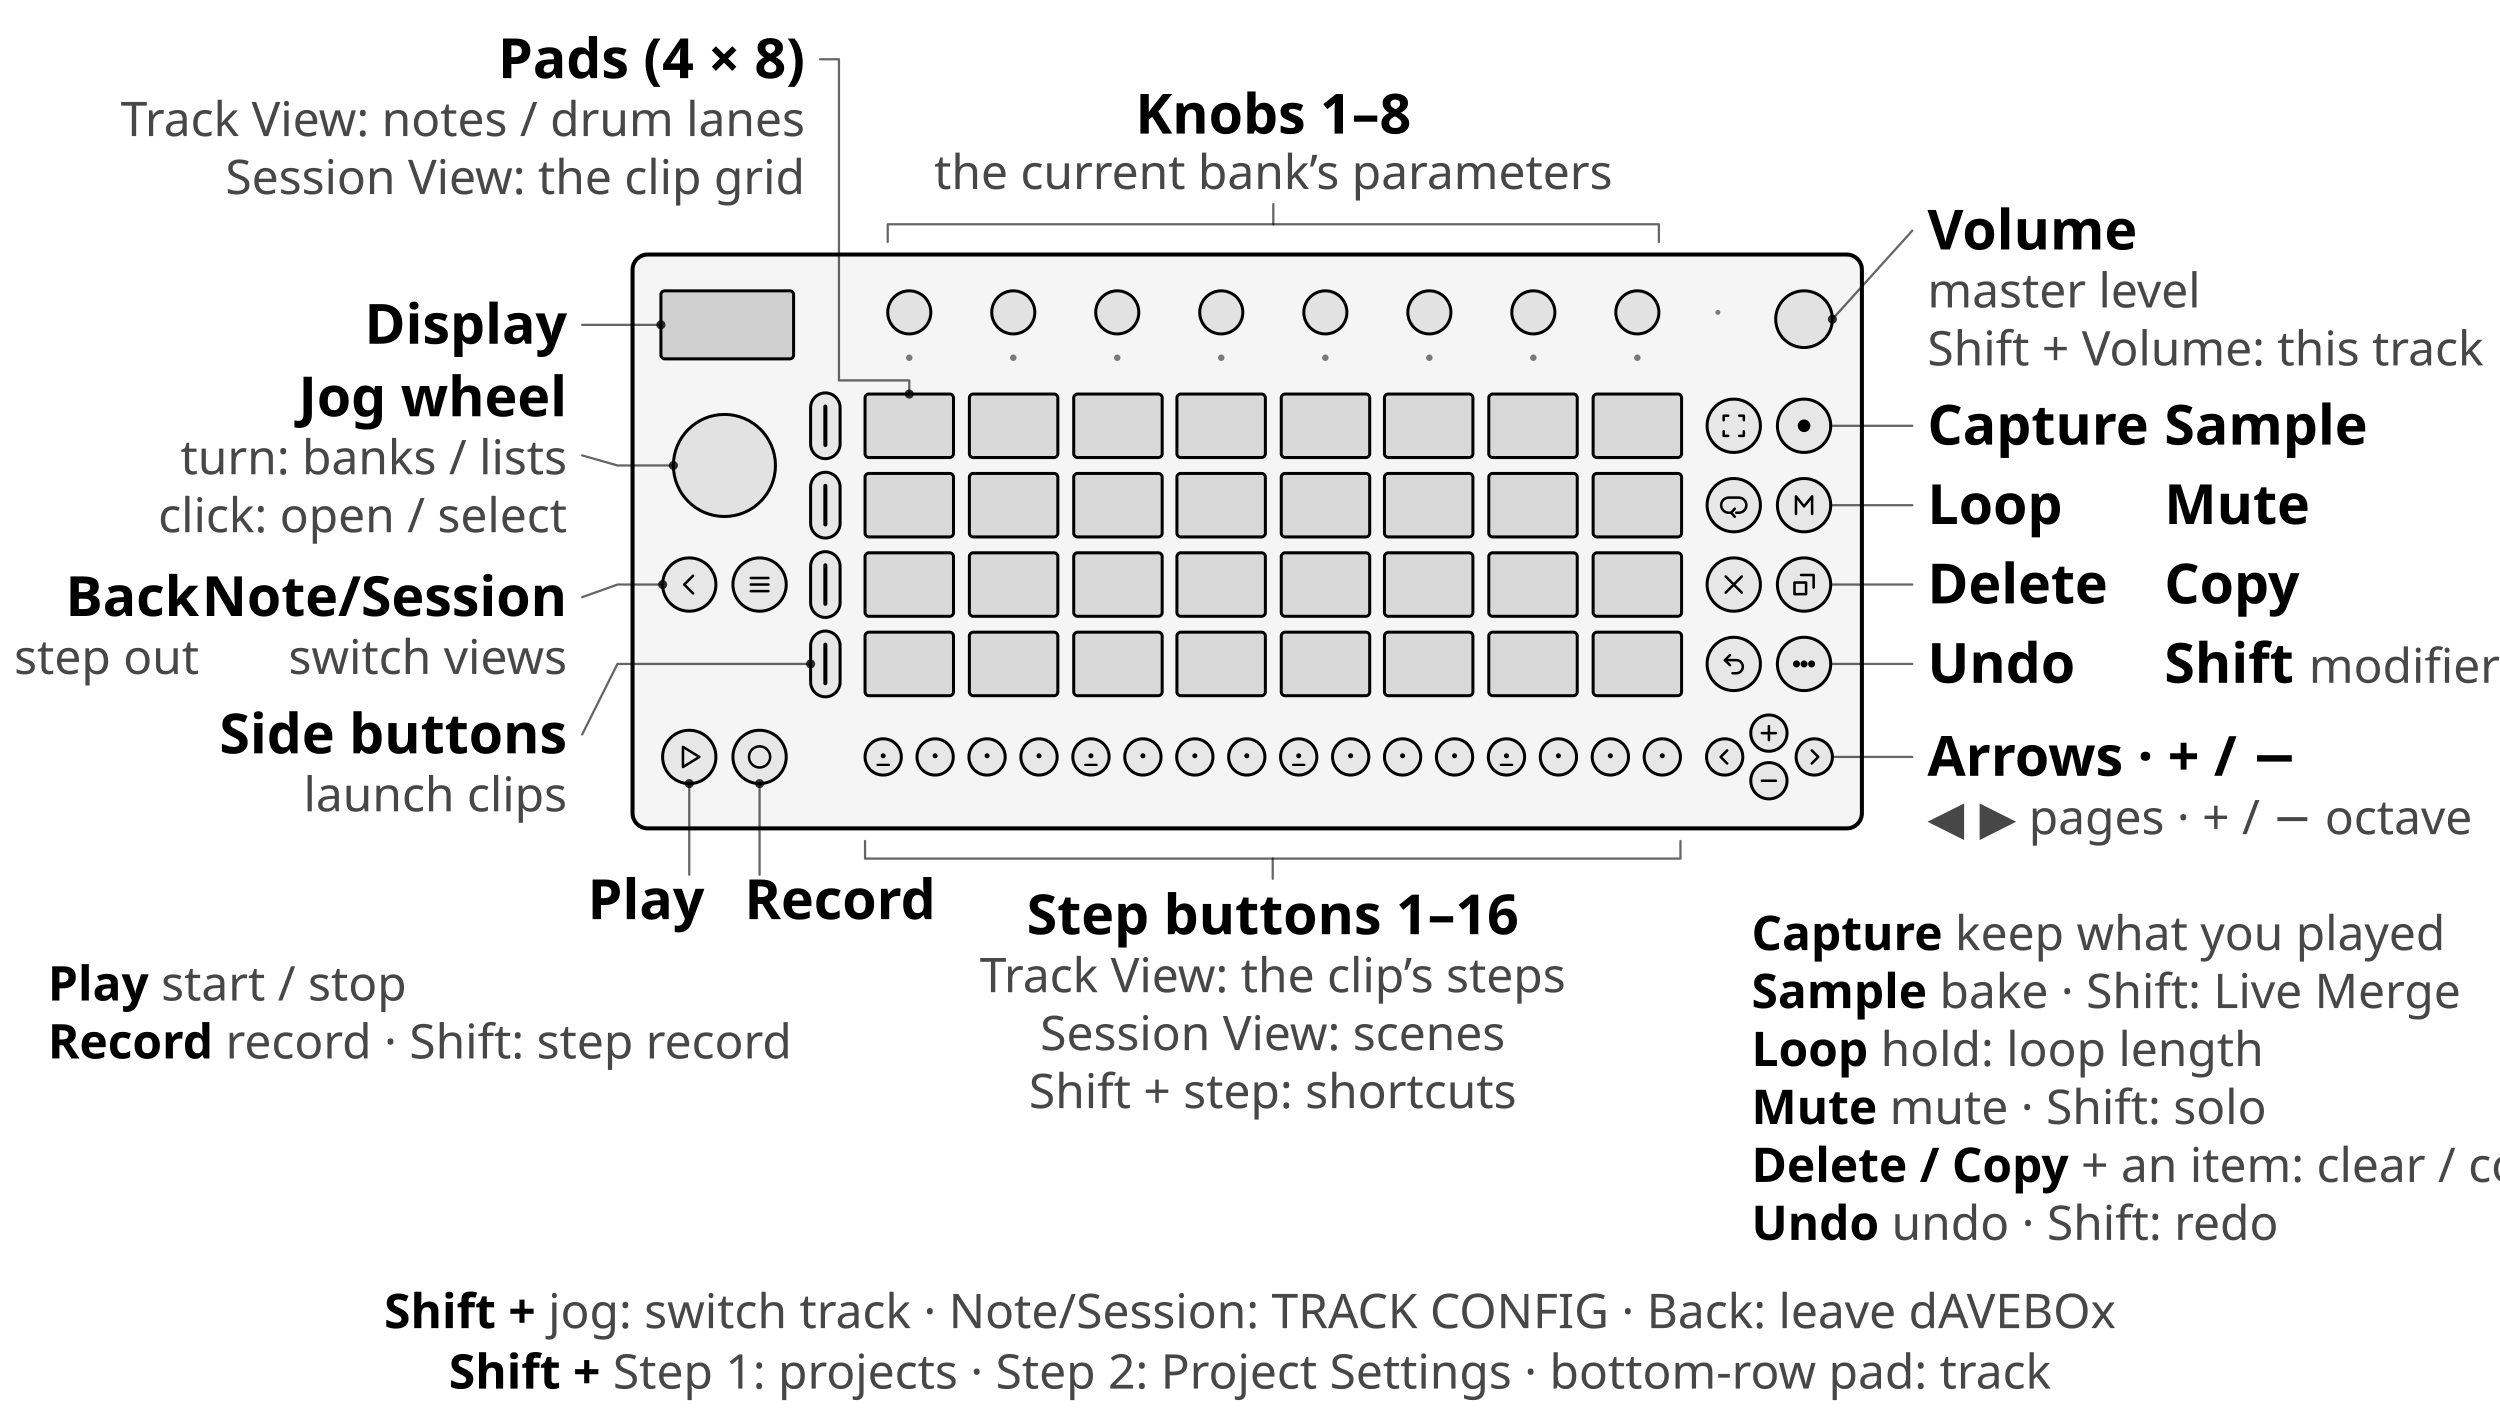
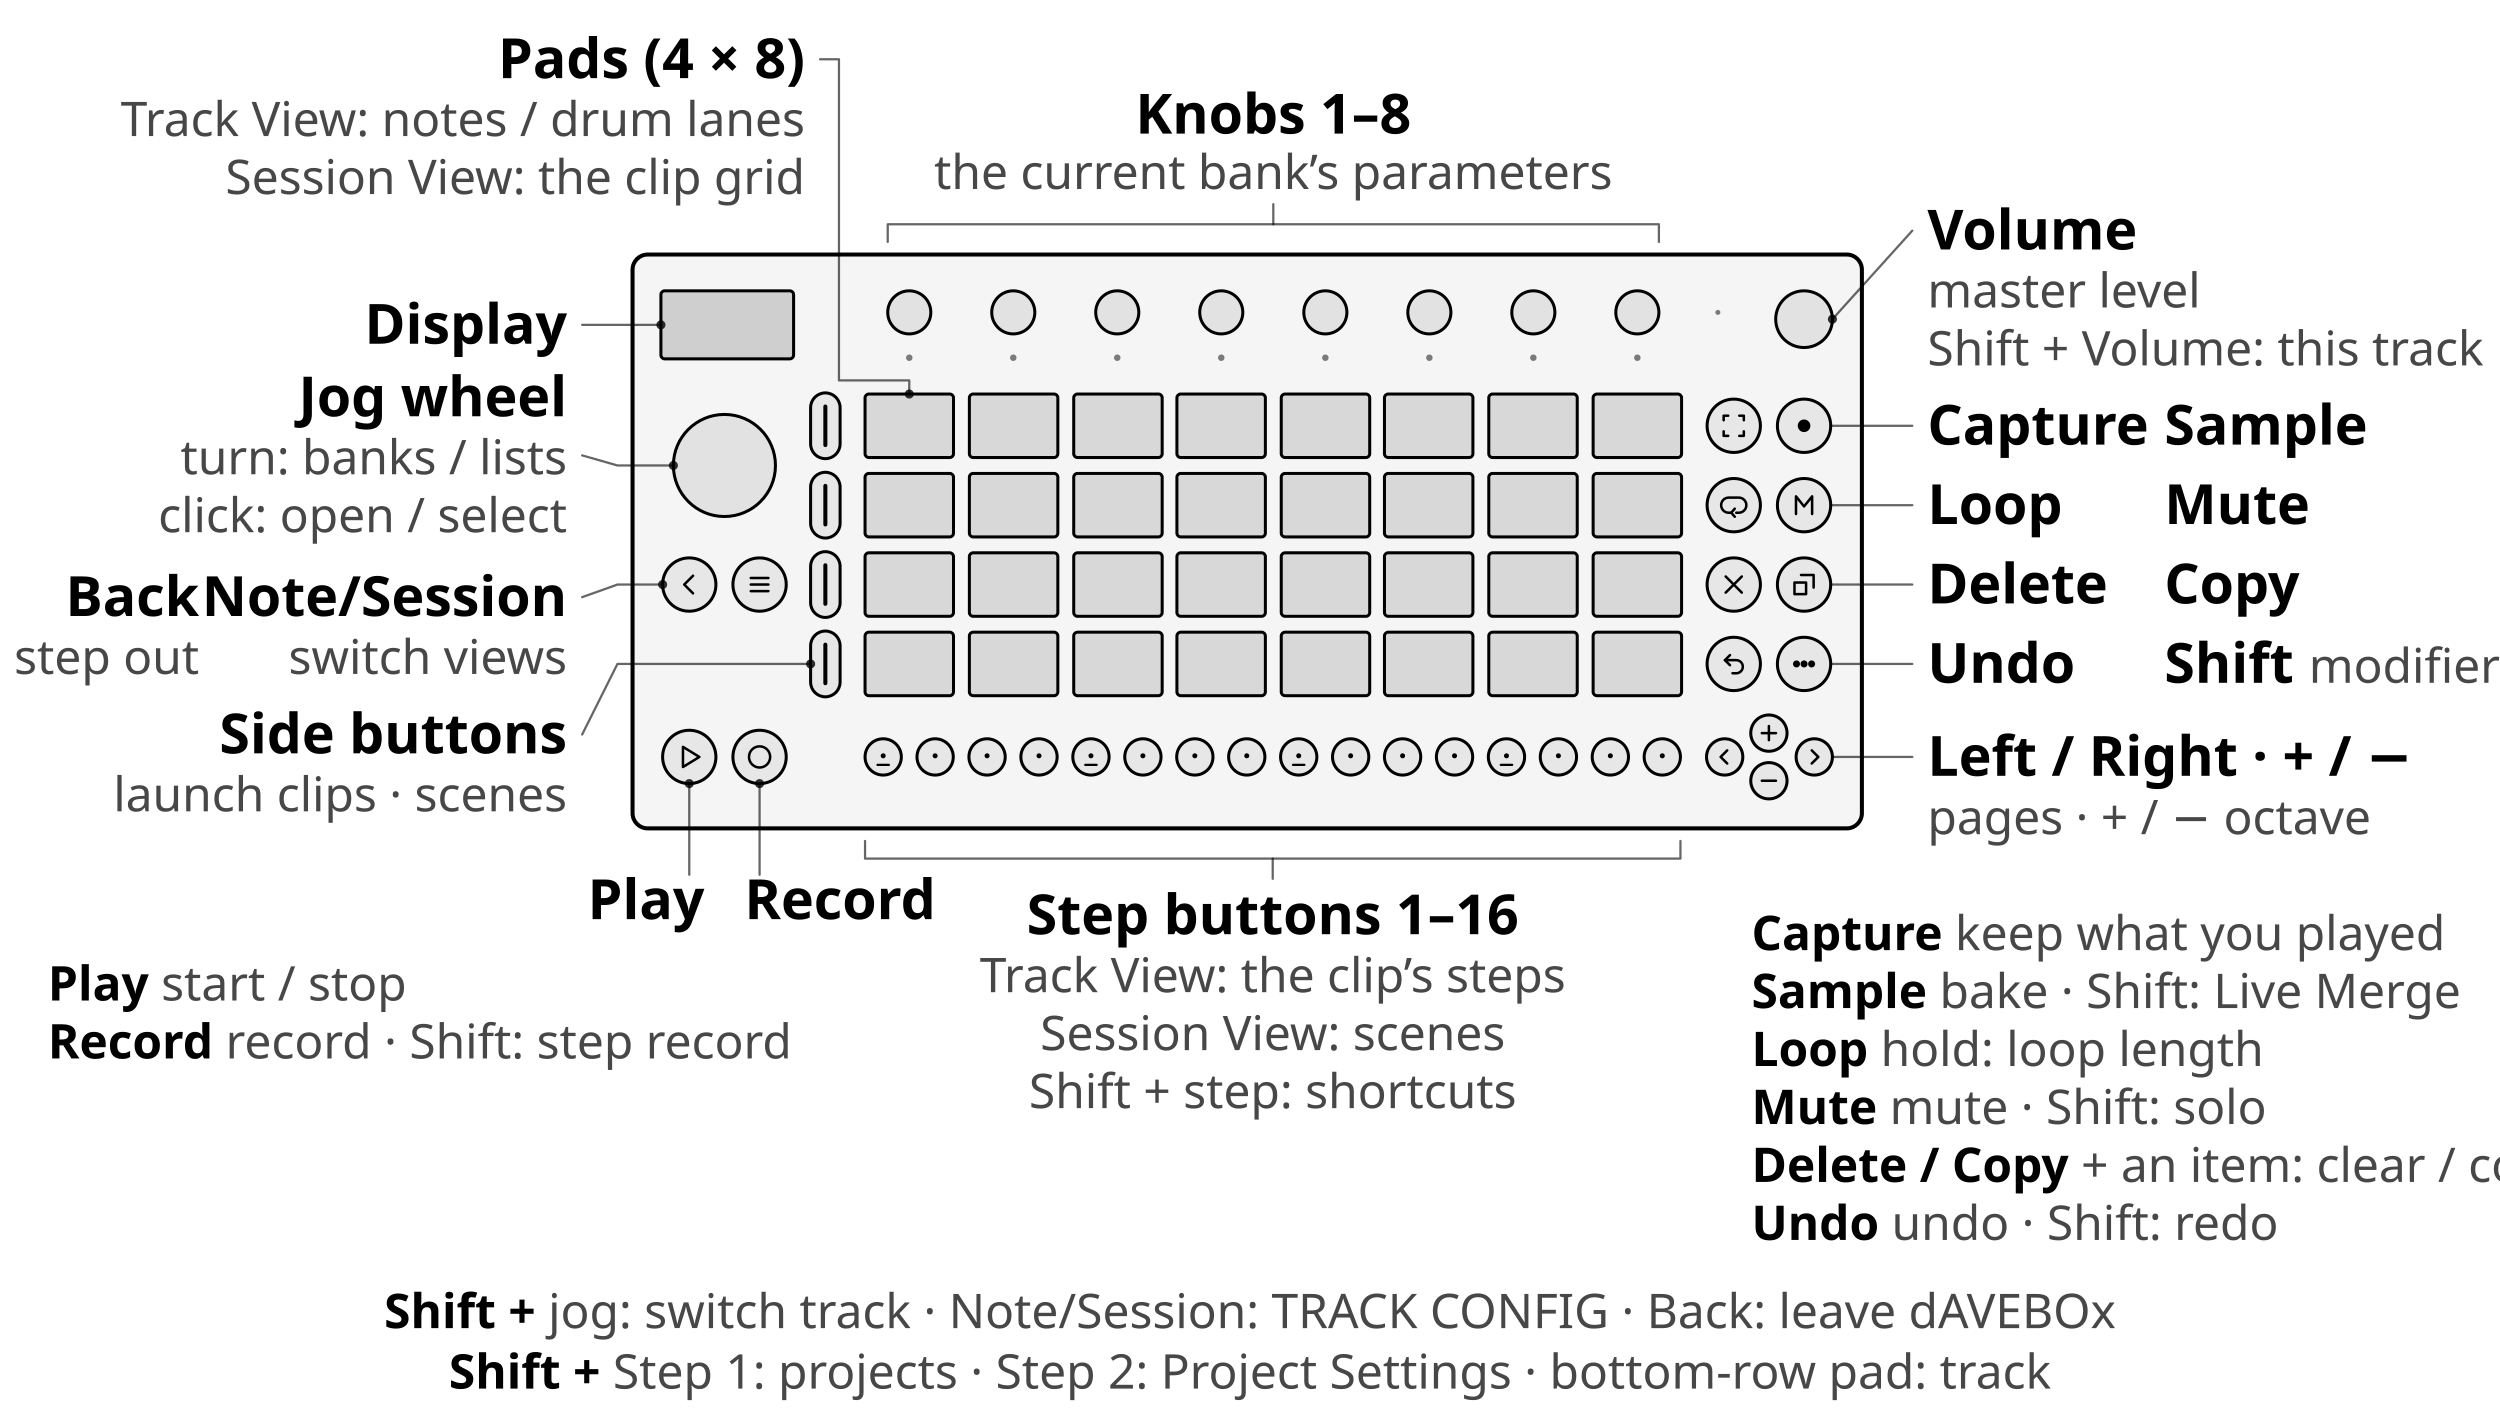
<svg xmlns="http://www.w3.org/2000/svg" viewBox="5 -5 992 560" font-family="'Source Sans 3', system-ui, sans-serif" fill="none" stroke="currentColor" stroke-linecap="round" stroke-linejoin="round">
  <g stroke-width="1.2">
    <rect x="256.0" y="96.0" width="487.8" height="227.7" rx="6" fill="currentColor" fill-opacity="0.04" stroke-width="1.6" />
    <rect x="267.25" y="110.4" width="52.65" height="27.0" rx="1.5" fill="currentColor" fill-opacity="0.16" />
    <circle cx="292.45" cy="179.7" r="20.25" fill="currentColor" fill-opacity="0.08" />
    <g fill="currentColor" fill-opacity="0.08">
      <circle cx="365.8" cy="118.95" r="8.55" />
      <circle cx="407.07" cy="118.95" r="8.55" />
      <circle cx="448.33" cy="118.95" r="8.55" />
      <circle cx="489.6" cy="118.95" r="8.55" />
      <circle cx="530.9" cy="118.95" r="8.55" />
      <circle cx="572.17" cy="118.95" r="8.55" />
      <circle cx="613.43" cy="118.95" r="8.55" />
      <circle cx="654.7" cy="118.95" r="8.55" />
    </g>
    <g fill="currentColor" stroke="none" fill-opacity="0.5">
      <circle cx="365.8" cy="136.95" r="1.3" />
      <circle cx="407.07" cy="136.95" r="1.3" />
      <circle cx="448.33" cy="136.95" r="1.3" />
      <circle cx="489.6" cy="136.95" r="1.3" />
      <circle cx="530.9" cy="136.95" r="1.3" />
      <circle cx="572.17" cy="136.95" r="1.3" />
      <circle cx="613.43" cy="136.95" r="1.3" />
      <circle cx="654.7" cy="136.95" r="1.3" />
      <circle cx="686.65" cy="118.95" r="1" />
    </g>
    <circle cx="720.85" cy="121.65" r="11.25" fill="currentColor" fill-opacity="0.08" />
    <g>
      <rect x="326.65" y="150.9" width="11.7" height="26.1" rx="5.85" fill="currentColor" fill-opacity="0.06" />
      <line x1="332.5" y1="156.3" x2="332.5" y2="171.6" stroke-width="1.6" />
      <rect x="326.65" y="182.4" width="11.7" height="26.1" rx="5.85" fill="currentColor" fill-opacity="0.06" />
      <line x1="332.5" y1="187.8" x2="332.5" y2="203.1" stroke-width="1.6" />
      <rect x="326.65" y="213.9" width="11.7" height="26.1" rx="5.85" fill="currentColor" fill-opacity="0.06" />
      <line x1="332.5" y1="219.3" x2="332.5" y2="234.6" stroke-width="1.6" />
      <rect x="326.65" y="245.4" width="11.7" height="26.1" rx="5.85" fill="currentColor" fill-opacity="0.06" />
      <line x1="332.5" y1="250.8" x2="332.5" y2="266.1" stroke-width="1.6" />
    </g>
    <g fill="currentColor" fill-opacity="0.12">
      <rect x="348.25" y="151.35" width="35.1" height="25.2" rx="1.5" />
      <rect x="389.65" y="151.35" width="35.1" height="25.2" rx="1.5" />
      <rect x="431.05" y="151.35" width="35.1" height="25.2" rx="1.5" />
      <rect x="472.0" y="151.35" width="35.1" height="25.2" rx="1.5" />
      <rect x="513.4" y="151.35" width="35.1" height="25.2" rx="1.5" />
      <rect x="554.35" y="151.35" width="35.1" height="25.2" rx="1.5" />
      <rect x="595.75" y="151.35" width="35.1" height="25.2" rx="1.5" />
      <rect x="637.15" y="151.35" width="35.1" height="25.2" rx="1.5" />
      <rect x="348.25" y="182.85" width="35.1" height="25.2" rx="1.5" />
      <rect x="389.65" y="182.85" width="35.1" height="25.2" rx="1.5" />
      <rect x="431.05" y="182.85" width="35.1" height="25.2" rx="1.5" />
      <rect x="472.0" y="182.85" width="35.1" height="25.2" rx="1.5" />
      <rect x="513.4" y="182.85" width="35.1" height="25.2" rx="1.5" />
      <rect x="554.35" y="182.85" width="35.1" height="25.2" rx="1.5" />
      <rect x="595.75" y="182.85" width="35.1" height="25.2" rx="1.5" />
      <rect x="637.15" y="182.85" width="35.1" height="25.2" rx="1.5" />
      <rect x="348.25" y="214.35" width="35.1" height="25.2" rx="1.5" />
      <rect x="389.65" y="214.35" width="35.1" height="25.2" rx="1.5" />
      <rect x="431.05" y="214.35" width="35.1" height="25.2" rx="1.5" />
      <rect x="472.0" y="214.35" width="35.1" height="25.2" rx="1.5" />
      <rect x="513.4" y="214.35" width="35.1" height="25.2" rx="1.5" />
      <rect x="554.35" y="214.35" width="35.1" height="25.2" rx="1.5" />
      <rect x="595.75" y="214.35" width="35.1" height="25.2" rx="1.5" />
      <rect x="637.15" y="214.35" width="35.1" height="25.2" rx="1.5" />
      <rect x="348.25" y="245.85" width="35.1" height="25.2" rx="1.5" />
      <rect x="389.65" y="245.85" width="35.1" height="25.2" rx="1.5" />
      <rect x="431.05" y="245.85" width="35.1" height="25.2" rx="1.5" />
      <rect x="472.0" y="245.85" width="35.1" height="25.2" rx="1.5" />
      <rect x="513.4" y="245.85" width="35.1" height="25.2" rx="1.5" />
      <rect x="554.35" y="245.85" width="35.1" height="25.2" rx="1.5" />
      <rect x="595.75" y="245.85" width="35.1" height="25.2" rx="1.5" />
      <rect x="637.15" y="245.85" width="35.1" height="25.2" rx="1.5" />
    </g>
    <g>
      <circle cx="355.45" cy="295.35" r="7.2" fill="currentColor" fill-opacity="0.06" />
      <circle cx="376.06" cy="295.35" r="7.2" fill="currentColor" fill-opacity="0.06" />
      <circle cx="396.67" cy="295.35" r="7.2" fill="currentColor" fill-opacity="0.06" />
      <circle cx="417.28" cy="295.35" r="7.2" fill="currentColor" fill-opacity="0.06" />
      <circle cx="437.89" cy="295.35" r="7.2" fill="currentColor" fill-opacity="0.06" />
      <circle cx="458.5" cy="295.35" r="7.2" fill="currentColor" fill-opacity="0.06" />
      <circle cx="479.11" cy="295.35" r="7.2" fill="currentColor" fill-opacity="0.06" />
      <circle cx="499.72" cy="295.35" r="7.2" fill="currentColor" fill-opacity="0.06" />
      <circle cx="520.33" cy="295.35" r="7.2" fill="currentColor" fill-opacity="0.06" />
      <circle cx="540.94" cy="295.35" r="7.2" fill="currentColor" fill-opacity="0.06" />
      <circle cx="561.55" cy="295.35" r="7.2" fill="currentColor" fill-opacity="0.06" />
      <circle cx="582.16" cy="295.35" r="7.2" fill="currentColor" fill-opacity="0.06" />
      <circle cx="602.77" cy="295.35" r="7.2" fill="currentColor" fill-opacity="0.06" />
      <circle cx="623.38" cy="295.35" r="7.2" fill="currentColor" fill-opacity="0.06" />
      <circle cx="643.99" cy="295.35" r="7.2" fill="currentColor" fill-opacity="0.06" />
      <circle cx="664.6" cy="295.35" r="7.2" fill="currentColor" fill-opacity="0.06" />
    </g>
    <g fill="currentColor" stroke="none">
      <circle cx="355.45" cy="294.9" r="1" />
      <circle cx="376.06" cy="294.9" r="1" />
      <circle cx="396.67" cy="294.9" r="1" />
      <circle cx="417.28" cy="294.9" r="1" />
      <circle cx="437.89" cy="294.9" r="1" />
      <circle cx="458.5" cy="294.9" r="1" />
      <circle cx="479.11" cy="294.9" r="1" />
      <circle cx="499.72" cy="294.9" r="1" />
      <circle cx="520.33" cy="294.9" r="1" />
      <circle cx="540.94" cy="294.9" r="1" />
      <circle cx="561.55" cy="294.9" r="1" />
      <circle cx="582.16" cy="294.9" r="1" />
      <circle cx="602.77" cy="294.9" r="1" />
      <circle cx="623.38" cy="294.9" r="1" />
      <circle cx="643.99" cy="294.9" r="1" />
      <circle cx="664.6" cy="294.9" r="1" />
    </g>
    <g stroke-width="0.9">
      <line x1="353.2" y1="298.5" x2="357.7" y2="298.5" />
      <line x1="435.64" y1="298.5" x2="440.14" y2="298.5" />
      <line x1="518.08" y1="298.5" x2="522.58" y2="298.5" />
      <line x1="600.52" y1="298.5" x2="605.02" y2="298.5" />
    </g>
    <circle cx="278.5" cy="226.95" r="10.58" fill="currentColor" fill-opacity="0.06" />
    <circle cx="306.4" cy="226.95" r="10.58" fill="currentColor" fill-opacity="0.06" />
    <circle cx="278.5" cy="295.35" r="10.58" fill="currentColor" fill-opacity="0.06" />
    <circle cx="306.4" cy="295.35" r="10.58" fill="currentColor" fill-opacity="0.06" />
    <circle cx="692.95" cy="163.95" r="10.58" fill="currentColor" fill-opacity="0.06" />
    <circle cx="720.85" cy="163.95" r="10.58" fill="currentColor" fill-opacity="0.06" />
    <circle cx="692.95" cy="195.45" r="10.58" fill="currentColor" fill-opacity="0.06" />
    <circle cx="720.85" cy="195.45" r="10.58" fill="currentColor" fill-opacity="0.06" />
    <circle cx="692.95" cy="226.95" r="10.58" fill="currentColor" fill-opacity="0.06" />
    <circle cx="720.85" cy="226.95" r="10.58" fill="currentColor" fill-opacity="0.06" />
    <circle cx="692.95" cy="258.45" r="10.58" fill="currentColor" fill-opacity="0.06" />
    <circle cx="720.85" cy="258.45" r="10.58" fill="currentColor" fill-opacity="0.06" />
    <circle cx="689.35" cy="295.35" r="7.2" fill="currentColor" fill-opacity="0.06" />
    <circle cx="724.9" cy="295.35" r="7.2" fill="currentColor" fill-opacity="0.06" />
    <circle cx="706.9" cy="285.9" r="7.2" fill="currentColor" fill-opacity="0.06" />
    <circle cx="706.9" cy="304.8" r="7.2" fill="currentColor" fill-opacity="0.06" />
    <g stroke-width="1">
      <polyline points="280,223.45 276.5,226.95 280,230.45" />
      <line x1="302.9" y1="224.35" x2="309.9" y2="224.35" />
      <line x1="302.9" y1="226.95" x2="309.9" y2="226.95" />
      <line x1="302.9" y1="229.55" x2="309.9" y2="229.55" />
      <polygon points="276,291.35 282.5,295.35 276,299.35" />
      <circle cx="306.4" cy="295.35" r="4.2" />
      <polyline points="688.95,161.75 688.95,159.95 690.75,159.95" />
      <polyline points="688.95,166.15 688.95,167.95 690.75,167.95" />
      <polyline points="696.95,161.75 696.95,159.95 695.15,159.95" />
      <polyline points="696.95,166.15 696.95,167.95 695.15,167.95" />
      <circle cx="720.85" cy="163.95" r="2" fill="currentColor" />
      <path d="M691.95,198.45 H690.95 a3,3 0 0 1 0,-6 h4 a3,3 0 0 1 0,6 h-1" />
      <polyline points="693.35,196.85 691.95,198.45 693.35,200.05" />
      <polyline points="717.65,198.95 717.65,191.95 720.85,195.95 724.05,191.95 724.05,198.95" />
      <path d="M689.75,223.75 L696.15,230.15 M696.15,223.75 L689.75,230.15" />
      <rect x="717.05" y="226.15" width="4.6" height="4.6" />
      <polyline points="719.65,223.15 724.65,223.15 724.65,228.15" />
      <path d="M689.45,256.95 H693.95 a2.6,2.6 0 0 1 0,5.2 H692.45" />
      <polyline points="691.45,254.95 689.45,256.95 691.45,258.95" />
      <circle cx="717.85" cy="258.45" r="0.9" fill="currentColor" />
      <circle cx="720.85" cy="258.45" r="0.9" fill="currentColor" />
      <circle cx="723.85" cy="258.45" r="0.9" fill="currentColor" />
      <polyline points="690.35,292.75 687.75,295.35 690.35,297.95" />
      <polyline points="723.9,292.75 726.5,295.35 723.9,297.95" />
      <path d="M704.1,285.9 H709.7 M706.9,283.1 V288.7" />
      <path d="M704.1,304.8 H709.7" />
    </g>
  </g>
  <g stroke-width="0.9" stroke-opacity="0.6">
    <polyline points="236,123.9 267.25,123.9" />
    <polyline points="236,175.7 250,179.7 272.2,179.7" />
    <polyline points="236,231.95 250,226.95 267.93,226.95" />
    <polyline points="236,286.45 250,258.45 326.65,258.45" />
    <polyline points="278.5,342.1 278.5,305.93" />
    <polyline points="306.4,342.1 306.4,305.93" />
    <polyline points="330.4,18.52 337.9,18.52 337.9,145.95 365.8,145.95 365.8,151.35" />
    <polyline points="357.25,91 357.25,84 663.25,84 663.25,91" />
    <line x1="510.25" y1="84" x2="510.25" y2="76" />
    <polyline points="763.8,86.52 732.1,121.65" />
    <polyline points="731.42,163.95 763.8,163.95" />
    <polyline points="731.42,195.45 763.8,195.45" />
    <polyline points="731.42,226.95 763.8,226.95" />
    <polyline points="731.42,258.45 763.8,258.45" />
    <polyline points="732.1,295.35 763.8,295.35" />
    <polyline points="348.25,328.7 348.25,335.7 671.8,335.7 671.8,328.7" />
    <line x1="510.02" y1="335.7" x2="510.02" y2="343.7" />
  </g>
  <g fill="currentColor" stroke="none" fill-opacity="0.8">
    <circle cx="267.25" cy="123.9" r="1.8" />
    <circle cx="272.2" cy="179.7" r="1.8" />
    <circle cx="267.93" cy="226.95" r="1.8" />
    <circle cx="326.65" cy="258.45" r="1.8" />
    <circle cx="278.5" cy="305.93" r="1.8" />
    <circle cx="306.4" cy="305.93" r="1.8" />
    <circle cx="365.8" cy="151.35" r="1.8" />
    <circle cx="732.1" cy="121.65" r="1.8" />
  </g>
  <g fill="currentColor" stroke="none">
    <g font-size="22" font-weight="600">
      <text x="230" y="131.38" text-anchor="end">Display</text>
      <text x="230" y="160.18" text-anchor="end">Jog wheel</text>
      <text x="84" y="239.43" text-anchor="end">Back</text>
      <text x="230" y="239.43" text-anchor="end">Note/Session</text>
      <text x="230" y="293.93" text-anchor="end">Side buttons</text>
      <text x="284.5" y="359.7" text-anchor="end">Play</text>
      <text x="300.4" y="359.7">Record</text>
      <text x="324.4" y="26" text-anchor="end">Pads (4 × 8)</text>
      <text x="510.25" y="48" text-anchor="middle">Knobs 1–8</text>
      <text x="769.8" y="94" text-anchor="start">Volume</text>
      <text x="769.8" y="171.43">Capture</text>
      <text x="863.8" y="171.43">Sample</text>
      <text x="769.8" y="202.93">Loop</text>
      <text x="863.8" y="202.93">Mute</text>
      <text x="769.8" y="234.43">Delete</text>
      <text x="863.8" y="234.43">Copy</text>
      <text x="769.8" y="265.93">Undo</text>
      <text x="863.8" y="265.93">Shift<tspan dx="6" font-size="19" font-weight="400" fill-opacity="0.72">modifier</tspan>
      </text>
-       <text x="769.8" y="302.83">Arrows · + / −</text>
+       <text x="769.8" y="302.83">Left / Right · + / −</text>
      <text x="510.02" y="365.7" text-anchor="middle">Step buttons 1–16</text>
    </g>
    <g font-size="19" fill-opacity="0.72">
      <text x="230" y="183.18" text-anchor="end">turn: banks / lists</text>
      <text x="230" y="206.18" text-anchor="end">click: open / select</text>
      <text x="84" y="262.43" text-anchor="end">step out</text>
      <text x="230" y="262.43" text-anchor="end">switch views</text>
-       <text x="230" y="316.93" text-anchor="end">launch clips</text>
+       <text x="230" y="316.93" text-anchor="end">launch clips · scenes</text>
      <text x="324.4" y="49" text-anchor="end">Track View: notes / drum lanes</text>
      <text x="324.4" y="72" text-anchor="end">Session View: the clip grid</text>
      <text x="510.25" y="70" text-anchor="middle">the current bank’s parameters</text>
      <text x="769.8" y="117" text-anchor="start">master level</text>
      <text x="769.8" y="140" text-anchor="start">Shift + Volume: this track</text>
-       <text x="769.8" y="326" text-anchor="start">◀ ▶ pages · + / − octave</text>
+       <text x="769.8" y="326" text-anchor="start">pages · + / − octave</text>
      <text x="510.02" y="388.7" text-anchor="middle">Track View: the clip’s steps</text>
      <text x="510.02" y="411.7" text-anchor="middle">Session View: scenes</text>
      <text x="510.02" y="434.7" text-anchor="middle">Shift + step: shortcuts</text>
    </g>
    <g font-size="19" fill-opacity="0.72">
      <text x="24" y="392" text-anchor="start">
        <tspan font-weight="600" fill-opacity="1">Play</tspan> start / stop</text>
      <text x="24" y="415" text-anchor="start">
        <tspan font-weight="600" fill-opacity="1">Record</tspan> record · Shift: step record</text>
      <text x="700" y="372" text-anchor="start">
        <tspan font-weight="600" fill-opacity="1">Capture</tspan> keep what you played</text>
      <text x="700" y="395" text-anchor="start">
        <tspan font-weight="600" fill-opacity="1">Sample</tspan> bake · Shift: Live Merge</text>
      <text x="700" y="418" text-anchor="start">
        <tspan font-weight="600" fill-opacity="1">Loop</tspan> hold: loop length</text>
      <text x="700" y="441" text-anchor="start">
        <tspan font-weight="600" fill-opacity="1">Mute</tspan> mute · Shift: solo</text>
      <text x="700" y="464" text-anchor="start">
        <tspan font-weight="600" fill-opacity="1">Delete / Copy</tspan> + an item: clear / copy</text>
      <text x="700" y="487" text-anchor="start">
        <tspan font-weight="600" fill-opacity="1">Undo</tspan> undo · Shift: redo</text>
    </g>
    <g font-size="19" fill-opacity="0.72" text-anchor="middle">
      <text x="501" y="522">
        <tspan font-weight="600" fill-opacity="1">Shift +</tspan> jog: switch track · Note/Session: TRACK CONFIG · Back: leave dAVEBOx</text>
      <text x="501" y="546">
        <tspan font-weight="600" fill-opacity="1">Shift +</tspan> Step 1: projects · Step 2: Project Settings · bottom-row pad: track</text>
    </g>
  </g>
</svg>
